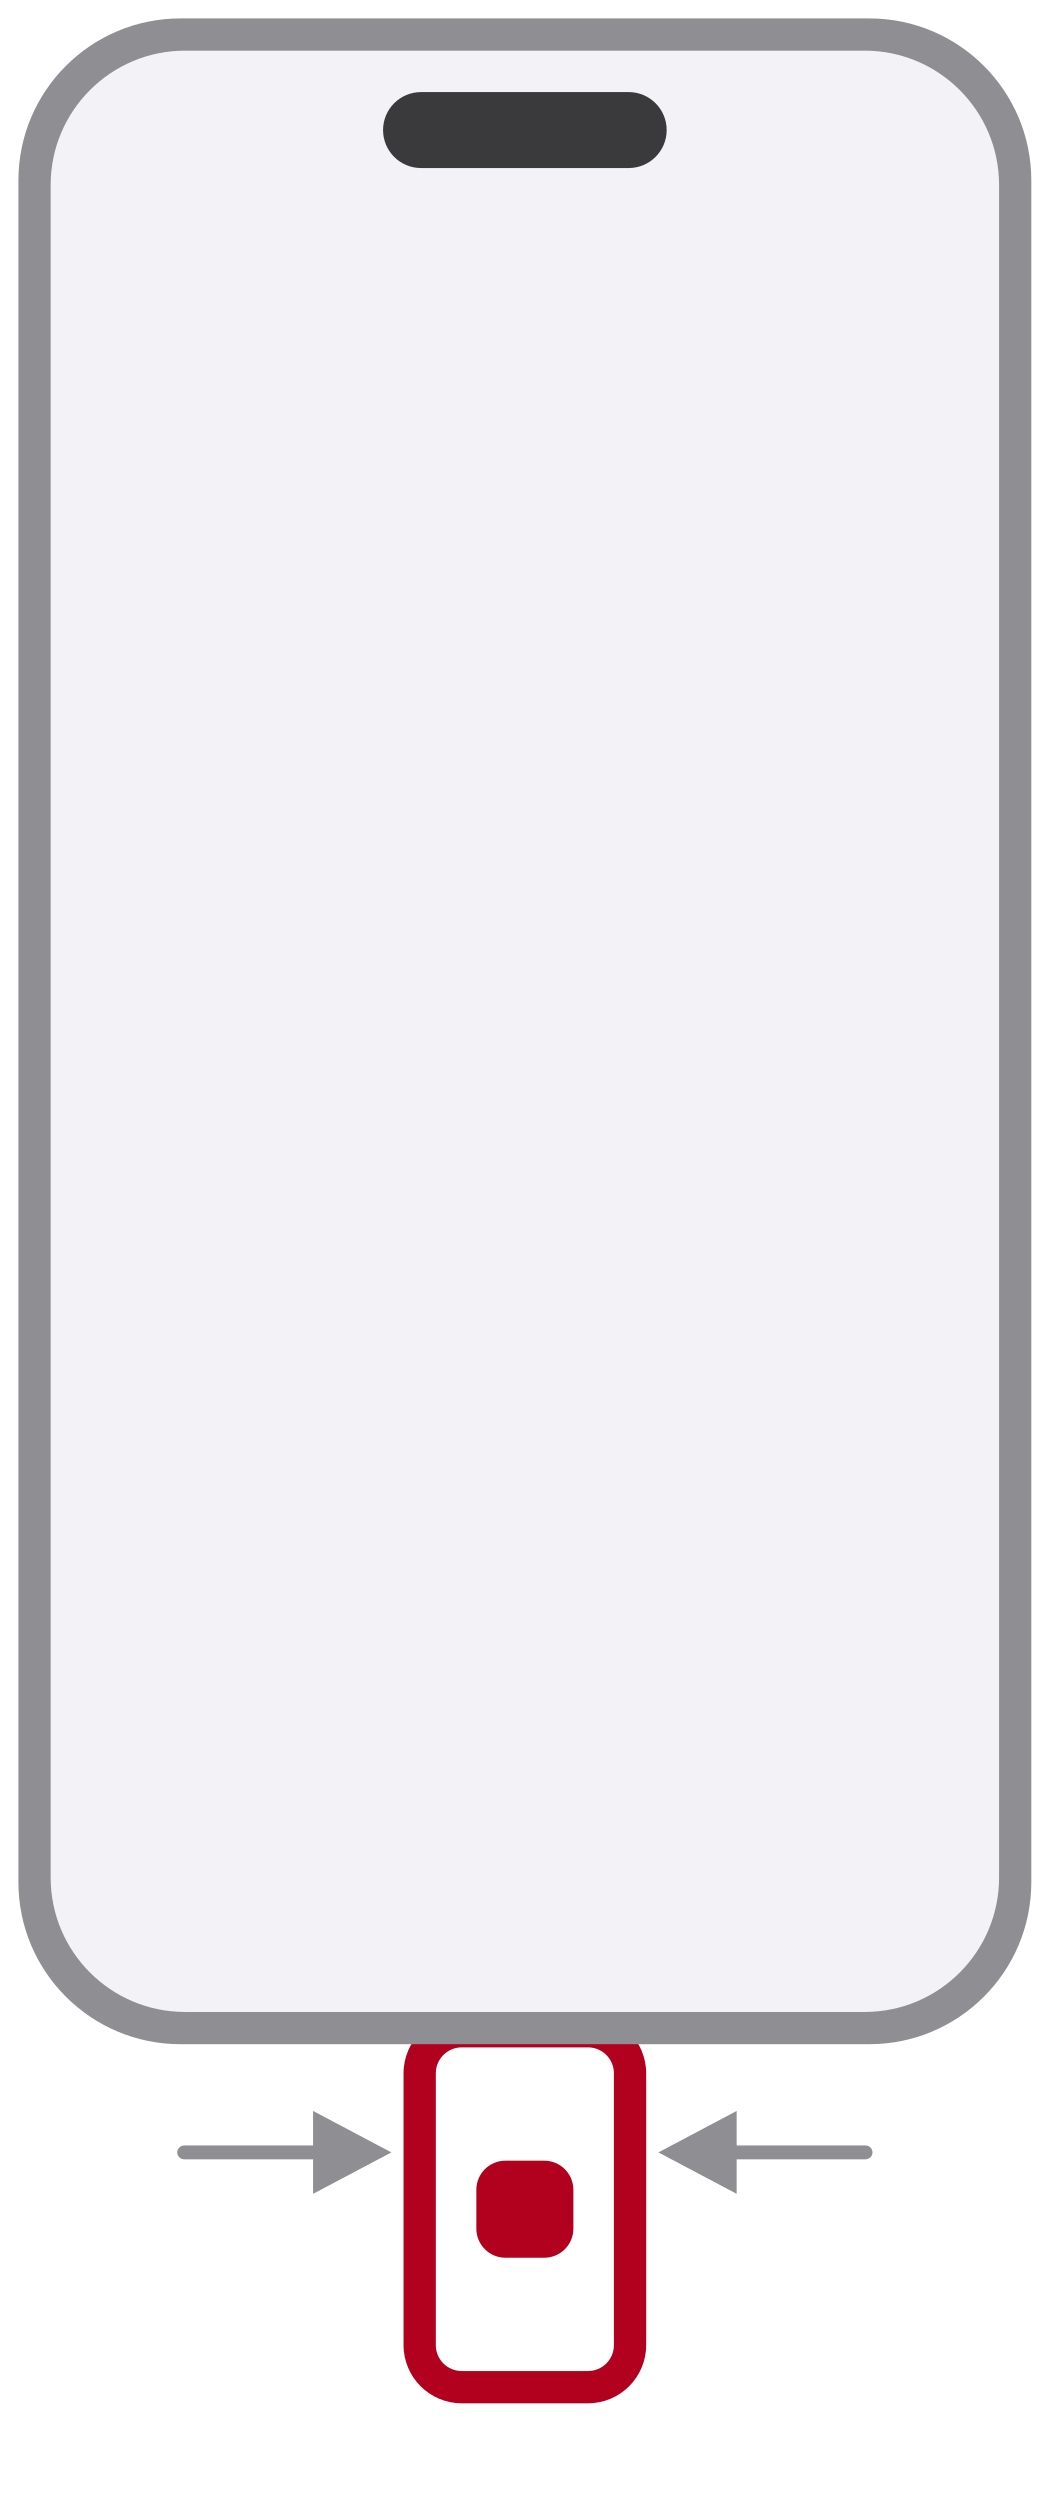
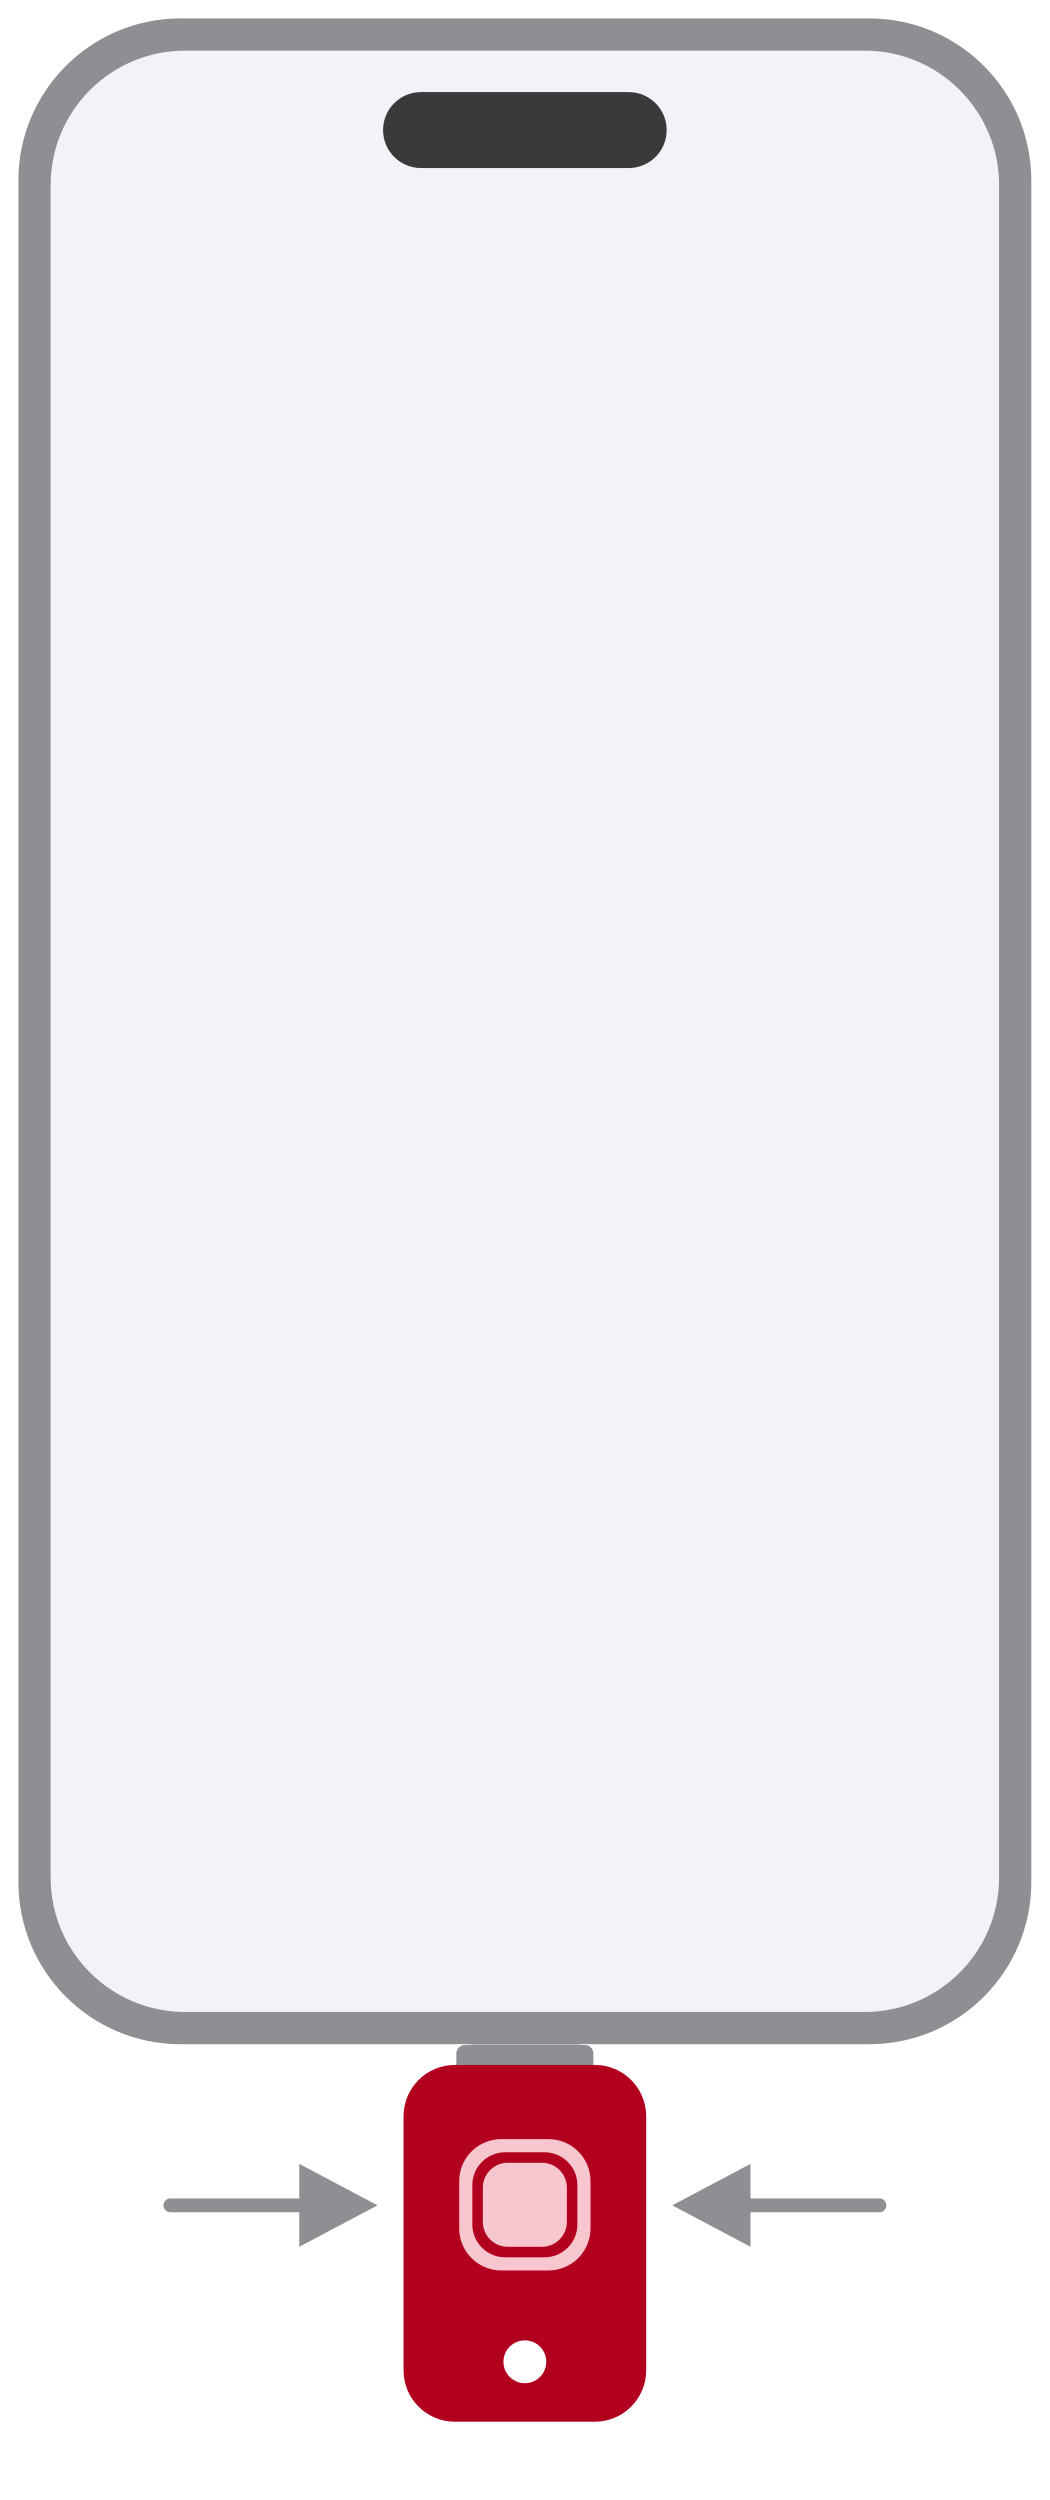
<svg xmlns="http://www.w3.org/2000/svg" width="456" height="1086" viewBox="0 0 456 1086">
-   <g transform="translate(228 1044) scale(0.62) rotate(180)">
-     <path d="M-44.20,0.00H44.20A40.80,40.80 0 0 1 85.00,40.80V231.20A40.80,40.80 0 0 1 44.20,272.00H-44.20A40.80,40.80 0 0 1 -85.00,231.20V40.80A40.80,40.80 0 0 1 -44.20,0.00ZM-44.23,22.61H44.23A18.16,18.16 0 0 1 62.39,40.77V231.23A18.16,18.16 0 0 1 44.23,249.39H-44.23A18.16,18.16 0 0 1 -62.39,231.23V40.77A18.16,18.16 0 0 1 -44.23,22.61Z" fill="#B2001F" fill-rule="evenodd" />
-     <path d="M-13.60,102.00H13.60A20.40,20.40 0 0 1 34.00,122.40V149.60A20.40,20.40 0 0 1 13.60,170.00H-13.60A20.40,20.40 0 0 1 -34.00,149.60V122.40A20.40,20.40 0 0 1 -13.60,102.00Z" fill="#B2001F" />
-     <path d="M-47.60,272.00H47.60V316.20A17.00,17.00 0 0 1 30.60,333.20H-30.60A17.00,17.00 0 0 1 -47.60,316.20ZM-24.97,272.00H24.97V310.56H-24.97Z" fill="#B2001F" fill-rule="evenodd" />
+   <g transform="translate(228 1052) rotate(180) scale(0.62)">
+     <rect x="-38" y="244" width="76" height="84" rx="14" fill="#C7C7CC" />
+     <rect x="-48" y="244" width="96" height="20" rx="6" fill="#8E8E93" />
+     <path fill-rule="evenodd" fill="#B2001F" d="M-49 0H49A36 36 0 0 1 85 36V214A36 36 0 0 1 49 250H-49A36 36 0 0 1 -85 214V36A36 36 0 0 1 -49 0ZM-15 42a15 15 0 1 0 30 0a15 15 0 1 0 -30 0Z" />
+     <rect x="-46" y="106" width="92" height="92" rx="29.44" fill="#F7C6CE" />
+     <rect x="-36.8" y="115.2" width="73.6" height="73.6" rx="23" fill="#B2001F" />
+     <rect x="-29.44" y="122.56" width="58.88" height="58.88" rx="17.48" fill="#F7C6CE" />
  </g>
  <rect x="8" y="8" width="440" height="880" rx="70.4" fill="#8E8E93" />
  <rect x="22" y="22" width="412" height="852" rx="58.4" fill="#F2F2F7" />
  <rect x="166.4" y="40" width="123.2" height="33" rx="16.5" fill="#3A3A3C" />
-   <path d="M80,935 L146,935" stroke="#8E8E93" stroke-width="6" stroke-linecap="round" />
-   <path d="M170,935 L136,917 L136,953 z" fill="#8E8E93" />
-   <path d="M376,935 L310,935" stroke="#8E8E93" stroke-width="6" stroke-linecap="round" />
-   <path d="M286,935 L320,917 L320,953 z" fill="#8E8E93" />
+   <path d="M74,958 L140,958" stroke="#8E8E93" stroke-width="6" stroke-linecap="round" />
+   <path d="M164,958 L130,940 L130,976 z" fill="#8E8E93" />
+   <path d="M382,958 L316,958" stroke="#8E8E93" stroke-width="6" stroke-linecap="round" />
+   <path d="M292,958 L326,940 L326,976 z" fill="#8E8E93" />
</svg>
